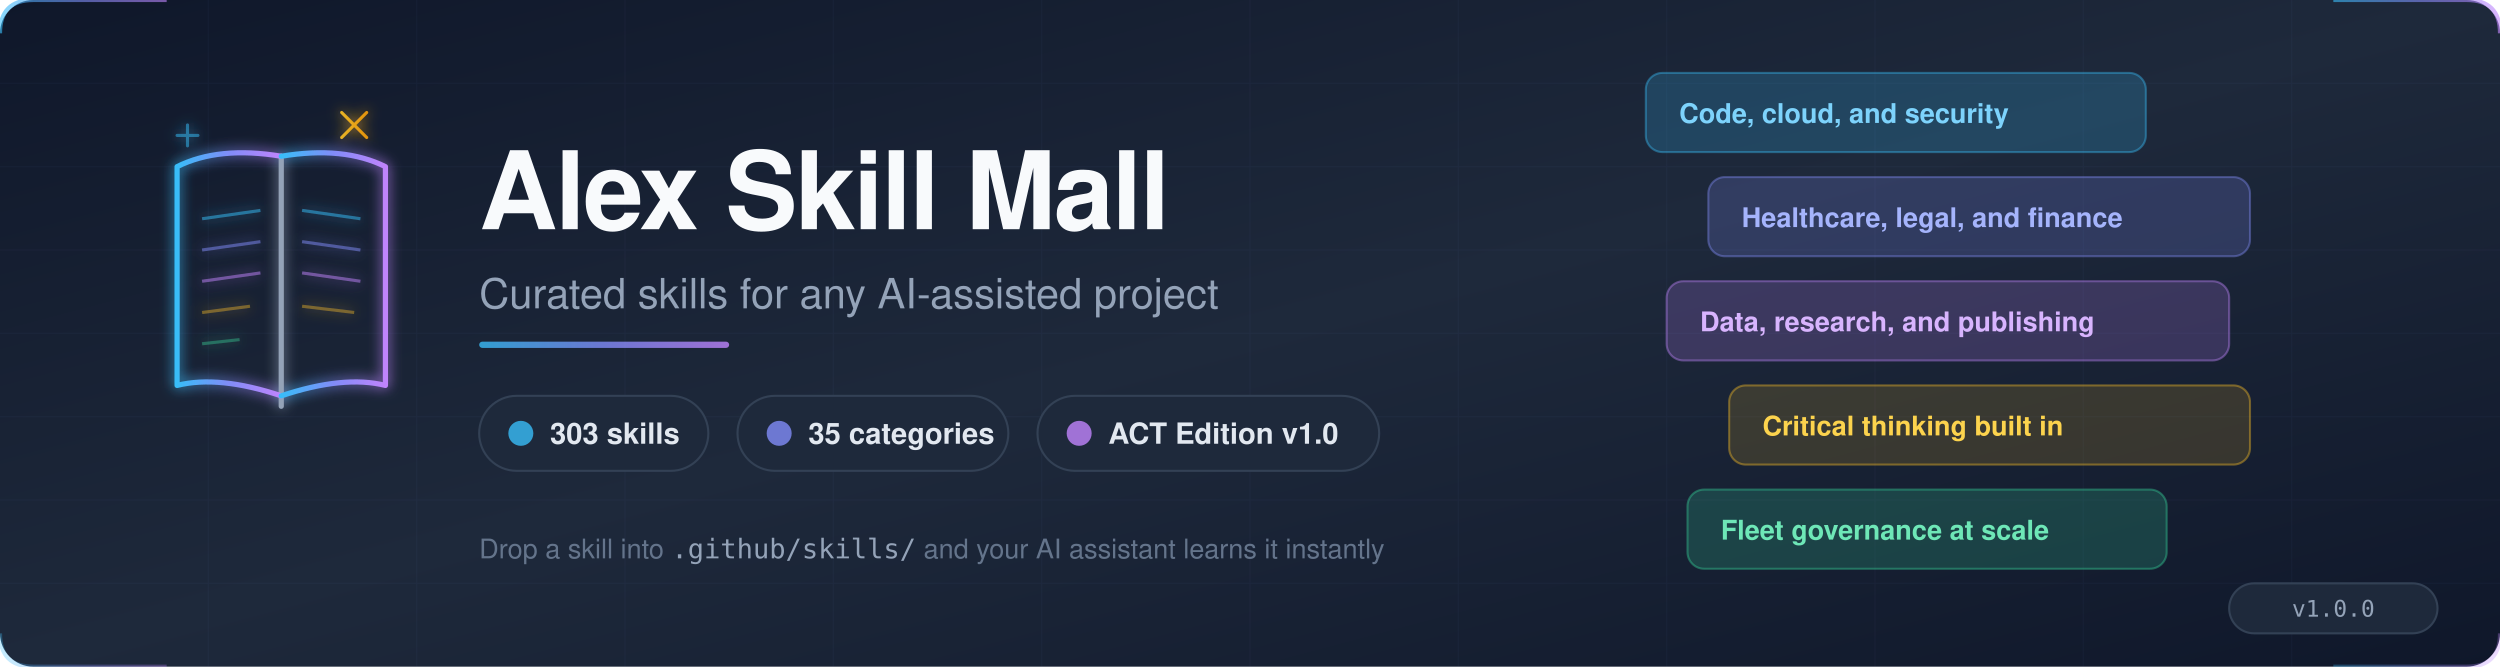
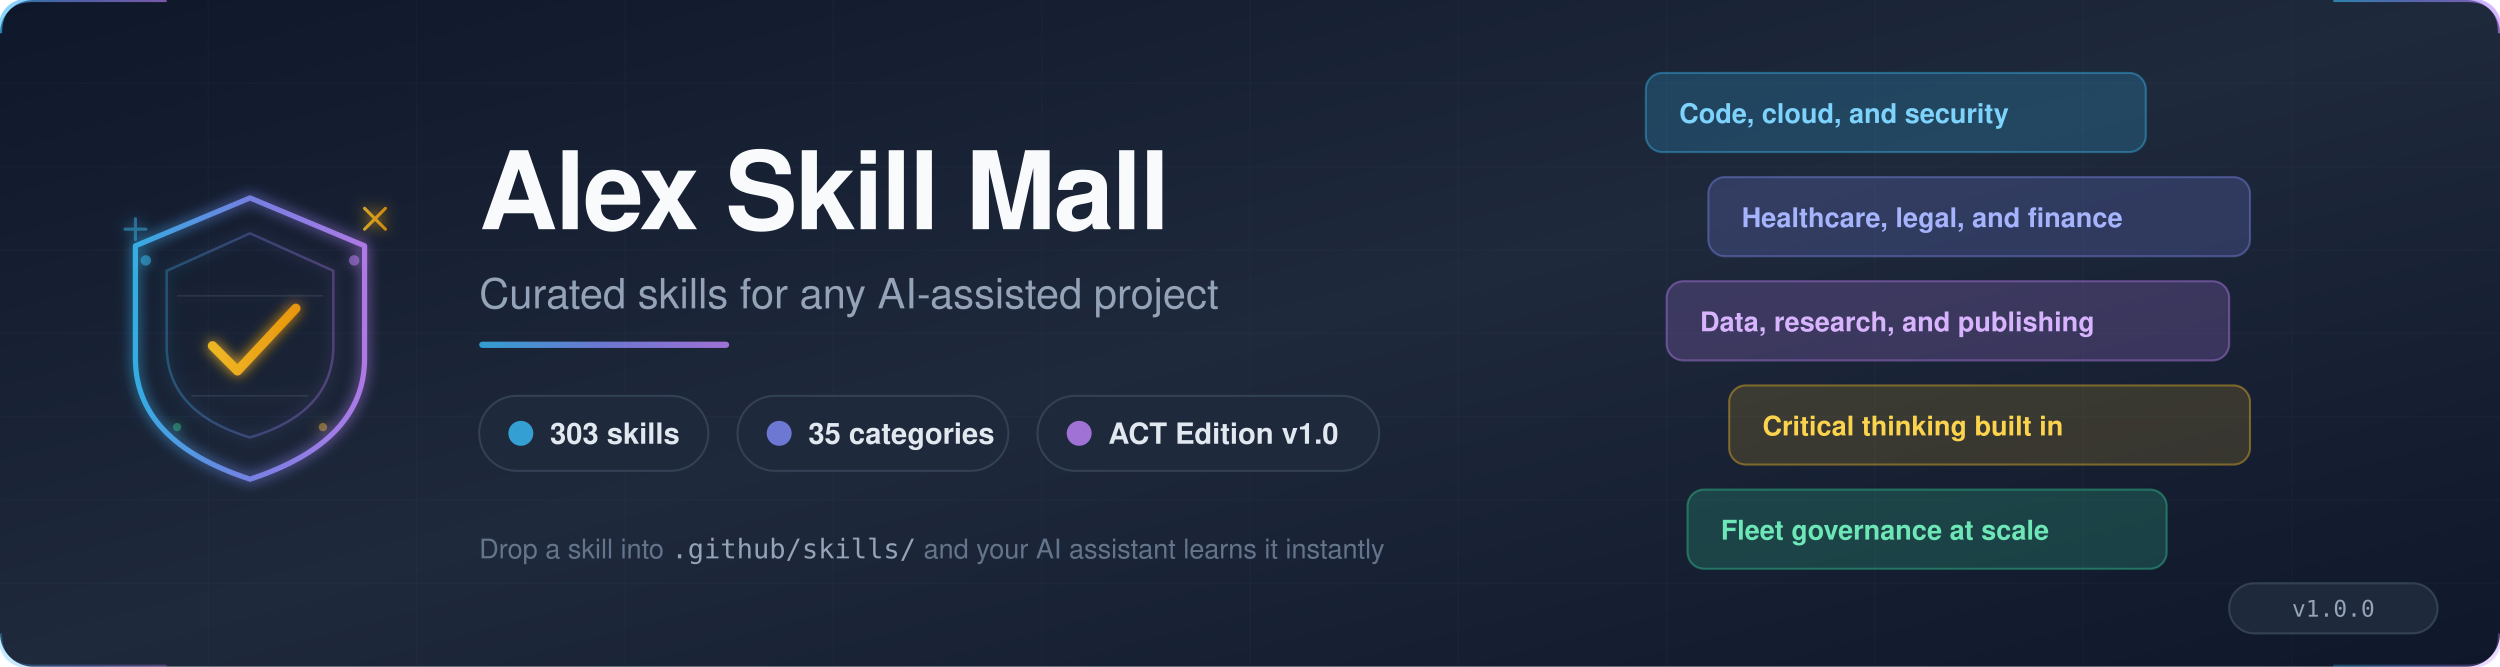
<svg xmlns="http://www.w3.org/2000/svg" viewBox="0 0 1200 320" width="1200" height="320">
  <defs>
    <linearGradient id="bg" x1="0%" y1="0%" x2="100%" y2="100%">
      <stop offset="0%" style="stop-color:#0f172a" />
      <stop offset="50%" style="stop-color:#1e293b" />
      <stop offset="100%" style="stop-color:#0f172a" />
    </linearGradient>
    <linearGradient id="accent" x1="0%" y1="0%" x2="100%" y2="0%">
      <stop offset="0%" style="stop-color:#38bdf8" />
      <stop offset="50%" style="stop-color:#818cf8" />
      <stop offset="100%" style="stop-color:#c084fc" />
    </linearGradient>
    <linearGradient id="goldAccent" x1="0%" y1="0%" x2="100%" y2="0%">
      <stop offset="0%" style="stop-color:#fbbf24" />
      <stop offset="100%" style="stop-color:#f59e0b" />
    </linearGradient>
    <filter id="glow">
      <feGaussianBlur stdDeviation="3" result="blur" />
      <feMerge>
        <feMergeNode in="blur" />
        <feMergeNode in="SourceGraphic" />
      </feMerge>
    </filter>
    <filter id="softGlow">
      <feGaussianBlur stdDeviation="8" result="blur" />
      <feMerge>
        <feMergeNode in="blur" />
        <feMergeNode in="SourceGraphic" />
      </feMerge>
    </filter>
  </defs>
  <rect width="1200" height="320" rx="16" fill="url(#bg)" />
  <g opacity="0.04" stroke="#818cf8" stroke-width="0.5">
    <line x1="0" y1="40" x2="1200" y2="40" />
    <line x1="0" y1="80" x2="1200" y2="80" />
    <line x1="0" y1="120" x2="1200" y2="120" />
    <line x1="0" y1="160" x2="1200" y2="160" />
    <line x1="0" y1="200" x2="1200" y2="200" />
    <line x1="0" y1="240" x2="1200" y2="240" />
    <line x1="0" y1="280" x2="1200" y2="280" />
    <line x1="100" y1="0" x2="100" y2="320" />
    <line x1="200" y1="0" x2="200" y2="320" />
    <line x1="300" y1="0" x2="300" y2="320" />
    <line x1="400" y1="0" x2="400" y2="320" />
    <line x1="500" y1="0" x2="500" y2="320" />
    <line x1="600" y1="0" x2="600" y2="320" />
    <line x1="700" y1="0" x2="700" y2="320" />
    <line x1="800" y1="0" x2="800" y2="320" />
    <line x1="900" y1="0" x2="900" y2="320" />
    <line x1="1000" y1="0" x2="1000" y2="320" />
    <line x1="1100" y1="0" x2="1100" y2="320" />
  </g>
  <path d="M0,16 Q0,0 16,0 L80,0" fill="none" stroke="url(#accent)" stroke-width="2" opacity="0.6" />
  <path d="M0,16 L0,80" fill="none" stroke="url(#accent)" stroke-width="2" opacity="0.6" />
  <path d="M1120,0 L1184,0 Q1200,0 1200,16" fill="none" stroke="url(#accent)" stroke-width="2" opacity="0.6" />
  <path d="M1200,16 L1200,80" fill="none" stroke="url(#accent)" stroke-width="2" opacity="0.6" />
  <path d="M0,304 Q0,320 16,320 L80,320" fill="none" stroke="url(#accent)" stroke-width="2" opacity="0.3" />
  <path d="M0,240 L0,304" fill="none" stroke="url(#accent)" stroke-width="2" opacity="0.3" />
  <path d="M1120,320 L1184,320 Q1200,320 1200,304" fill="none" stroke="url(#accent)" stroke-width="2" opacity="0.3" />
  <path d="M1200,240 L1200,304" fill="none" stroke="url(#accent)" stroke-width="2" opacity="0.3" />
-   <g transform="translate(75, 65)" filter="url(#glow)">
-     <path d="M60,10 L60,130" stroke="#94a3b8" stroke-width="2.5" stroke-linecap="round" />
-     <path d="M60,10 Q30,5 10,15 L10,120 Q30,115 60,125" fill="none" stroke="url(#accent)" stroke-width="2.5" stroke-linecap="round" stroke-linejoin="round" />
-     <path d="M60,10 Q90,5 110,15 L110,120 Q90,115 60,125" fill="none" stroke="url(#accent)" stroke-width="2.5" stroke-linecap="round" stroke-linejoin="round" />
-     <line x1="22" y1="40" x2="50" y2="36" stroke="#38bdf8" stroke-width="1.5" opacity="0.5" />
-     <line x1="22" y1="55" x2="50" y2="51" stroke="#818cf8" stroke-width="1.5" opacity="0.5" />
-     <line x1="22" y1="70" x2="50" y2="66" stroke="#c084fc" stroke-width="1.5" opacity="0.5" />
-     <line x1="22" y1="85" x2="45" y2="82" stroke="#fbbf24" stroke-width="1.5" opacity="0.4" />
-     <line x1="22" y1="100" x2="40" y2="98" stroke="#34d399" stroke-width="1.5" opacity="0.4" />
-     <line x1="70" y1="36" x2="98" y2="40" stroke="#38bdf8" stroke-width="1.5" opacity="0.5" />
-     <line x1="70" y1="51" x2="98" y2="55" stroke="#818cf8" stroke-width="1.5" opacity="0.5" />
-     <line x1="70" y1="66" x2="98" y2="70" stroke="#c084fc" stroke-width="1.5" opacity="0.5" />
-     <line x1="70" y1="82" x2="95" y2="85" stroke="#fbbf24" stroke-width="1.5" opacity="0.4" />
-     <g transform="translate(95, -5)" opacity="0.9">
-       <line x1="0" y1="-10" x2="0" y2="10" stroke="url(#goldAccent)" stroke-width="2" stroke-linecap="round" />
-       <line x1="-10" y1="0" x2="10" y2="0" stroke="url(#goldAccent)" stroke-width="2" stroke-linecap="round" />
-       <line x1="-6" y1="-6" x2="6" y2="6" stroke="url(#goldAccent)" stroke-width="1.5" stroke-linecap="round" />
-       <line x1="6" y1="-6" x2="-6" y2="6" stroke="url(#goldAccent)" stroke-width="1.5" stroke-linecap="round" />
+   <g transform="translate(120, 160)" filter="url(#glow)">
+     <path d="M0,-65 L55,-42 L55,12 Q55,52 0,70 Q-55,52 -55,12 L-55,-42 Z" fill="none" stroke="url(#accent)" stroke-width="2.5" stroke-linejoin="round" opacity="0.85" />
+     <path d="M0,-48 L40,-30 L40,6 Q40,38 0,50 Q-40,38 -40,6 L-40,-30 Z" fill="none" stroke="url(#accent)" stroke-width="1.2" opacity="0.3" />
+     <path d="M-18,6 L-6,18 L22,-12" fill="none" stroke="url(#goldAccent)" stroke-width="4.5" stroke-linecap="round" stroke-linejoin="round" opacity="0.9" />
+     <line x1="-35" y1="-18" x2="35" y2="-18" stroke="#94a3b8" stroke-width="0.8" opacity="0.15" />
+     <line x1="-28" y1="30" x2="28" y2="30" stroke="#94a3b8" stroke-width="0.8" opacity="0.15" />
+     <circle cx="-50" cy="-35" r="2.5" fill="#38bdf8" opacity="0.5" />
+     <circle cx="50" cy="-35" r="2.5" fill="#c084fc" opacity="0.5" />
+     <circle cx="-35" cy="45" r="2" fill="#34d399" opacity="0.4" />
+     <circle cx="35" cy="45" r="2" fill="#fbbf24" opacity="0.4" />
+     <g transform="translate(60, -55)" opacity="0.8">
+       <line x1="0" y1="-8" x2="0" y2="8" stroke="url(#goldAccent)" stroke-width="2" stroke-linecap="round" />
+       <line x1="-8" y1="0" x2="8" y2="0" stroke="url(#goldAccent)" stroke-width="2" stroke-linecap="round" />
+       <line x1="-5" y1="-5" x2="5" y2="5" stroke="url(#goldAccent)" stroke-width="1.5" stroke-linecap="round" />
+       <line x1="5" y1="-5" x2="-5" y2="5" stroke="url(#goldAccent)" stroke-width="1.5" stroke-linecap="round" />
    </g>
-     <g transform="translate(15, 0)" opacity="0.5">
+     <g transform="translate(-55, -50)" opacity="0.45">
      <line x1="0" y1="-5" x2="0" y2="5" stroke="#38bdf8" stroke-width="1.5" stroke-linecap="round" />
      <line x1="-5" y1="0" x2="5" y2="0" stroke="#38bdf8" stroke-width="1.5" stroke-linecap="round" />
    </g>
  </g>
  <text x="230" y="110" font-family="Segoe UI, Helvetica, Arial, sans-serif" font-size="52" font-weight="700" fill="#f8fafc" letter-spacing="-1">Alex Skill Mall</text>
  <text x="230" y="148" font-family="Segoe UI, Helvetica, Arial, sans-serif" font-size="20" fill="#94a3b8" font-weight="400">Curated skills for any AI-assisted project</text>
  <rect x="230" y="164" width="120" height="3" rx="1.5" fill="url(#accent)" opacity="0.8" />
  <g transform="translate(230, 190)">
    <rect x="0" y="0" width="110" height="36" rx="18" fill="#1e293b" stroke="#334155" stroke-width="1" />
    <circle cx="20" cy="18" r="6" fill="#38bdf8" opacity="0.8" />
    <text x="34" y="23" font-family="Segoe UI, Helvetica, Arial, sans-serif" font-size="14" font-weight="600" fill="#e2e8f0">303 skills</text>
    <rect x="124" y="0" width="130" height="36" rx="18" fill="#1e293b" stroke="#334155" stroke-width="1" />
    <circle cx="144" cy="18" r="6" fill="#818cf8" opacity="0.8" />
    <text x="158" y="23" font-family="Segoe UI, Helvetica, Arial, sans-serif" font-size="14" font-weight="600" fill="#e2e8f0">35 categories</text>
    <rect x="268" y="0" width="164" height="36" rx="18" fill="#1e293b" stroke="#334155" stroke-width="1" />
    <circle cx="288" cy="18" r="6" fill="#c084fc" opacity="0.8" />
    <text x="302" y="23" font-family="Segoe UI, Helvetica, Arial, sans-serif" font-size="14" font-weight="600" fill="#e2e8f0">ACT Edition v1.0</text>
  </g>
  <text x="230" y="268" font-family="Segoe UI, Helvetica, Arial, sans-serif" font-size="13" fill="#64748b">Drop a skill into <tspan fill="#94a3b8" font-family="Consolas, monospace">.github/skills/</tspan> and your AI assistant learns it instantly</text>
  <g transform="translate(790, 35)">
    <rect x="0" y="0" width="240" height="38" rx="8" fill="#38bdf8" opacity="0.2" />
    <rect x="0" y="0" width="240" height="38" rx="8" fill="none" stroke="#38bdf8" stroke-width="1" opacity="0.4" />
    <text x="16" y="24" font-family="Segoe UI, Helvetica, Arial, sans-serif" font-size="13" font-weight="600" fill="#7dd3fc">Code, cloud, and security</text>
    <rect x="30" y="50" width="260" height="38" rx="8" fill="#818cf8" opacity="0.2" />
    <rect x="30" y="50" width="260" height="38" rx="8" fill="none" stroke="#818cf8" stroke-width="1" opacity="0.4" />
    <text x="46" y="74" font-family="Segoe UI, Helvetica, Arial, sans-serif" font-size="13" font-weight="600" fill="#a5b4fc">Healthcare, legal, and finance</text>
    <rect x="10" y="100" width="270" height="38" rx="8" fill="#c084fc" opacity="0.2" />
    <rect x="10" y="100" width="270" height="38" rx="8" fill="none" stroke="#c084fc" stroke-width="1" opacity="0.4" />
    <text x="26" y="124" font-family="Segoe UI, Helvetica, Arial, sans-serif" font-size="13" font-weight="600" fill="#d8b4fe">Data, research, and publishing</text>
    <rect x="40" y="150" width="250" height="38" rx="8" fill="#fbbf24" opacity="0.15" />
    <rect x="40" y="150" width="250" height="38" rx="8" fill="none" stroke="#fbbf24" stroke-width="1" opacity="0.4" />
    <text x="56" y="174" font-family="Segoe UI, Helvetica, Arial, sans-serif" font-size="13" font-weight="600" fill="#fcd34d">Critical thinking built in</text>
    <rect x="20" y="200" width="230" height="38" rx="8" fill="#34d399" opacity="0.2" />
    <rect x="20" y="200" width="230" height="38" rx="8" fill="none" stroke="#34d399" stroke-width="1" opacity="0.4" />
    <text x="36" y="224" font-family="Segoe UI, Helvetica, Arial, sans-serif" font-size="13" font-weight="600" fill="#6ee7b7">Fleet governance at scale</text>
  </g>
  <rect x="1070" y="280" width="100" height="24" rx="12" fill="#1e293b" stroke="#334155" stroke-width="1" />
  <text x="1120" y="296" font-family="Consolas, monospace" font-size="11" fill="#94a3b8" text-anchor="middle">v1.0.0</text>
</svg>
